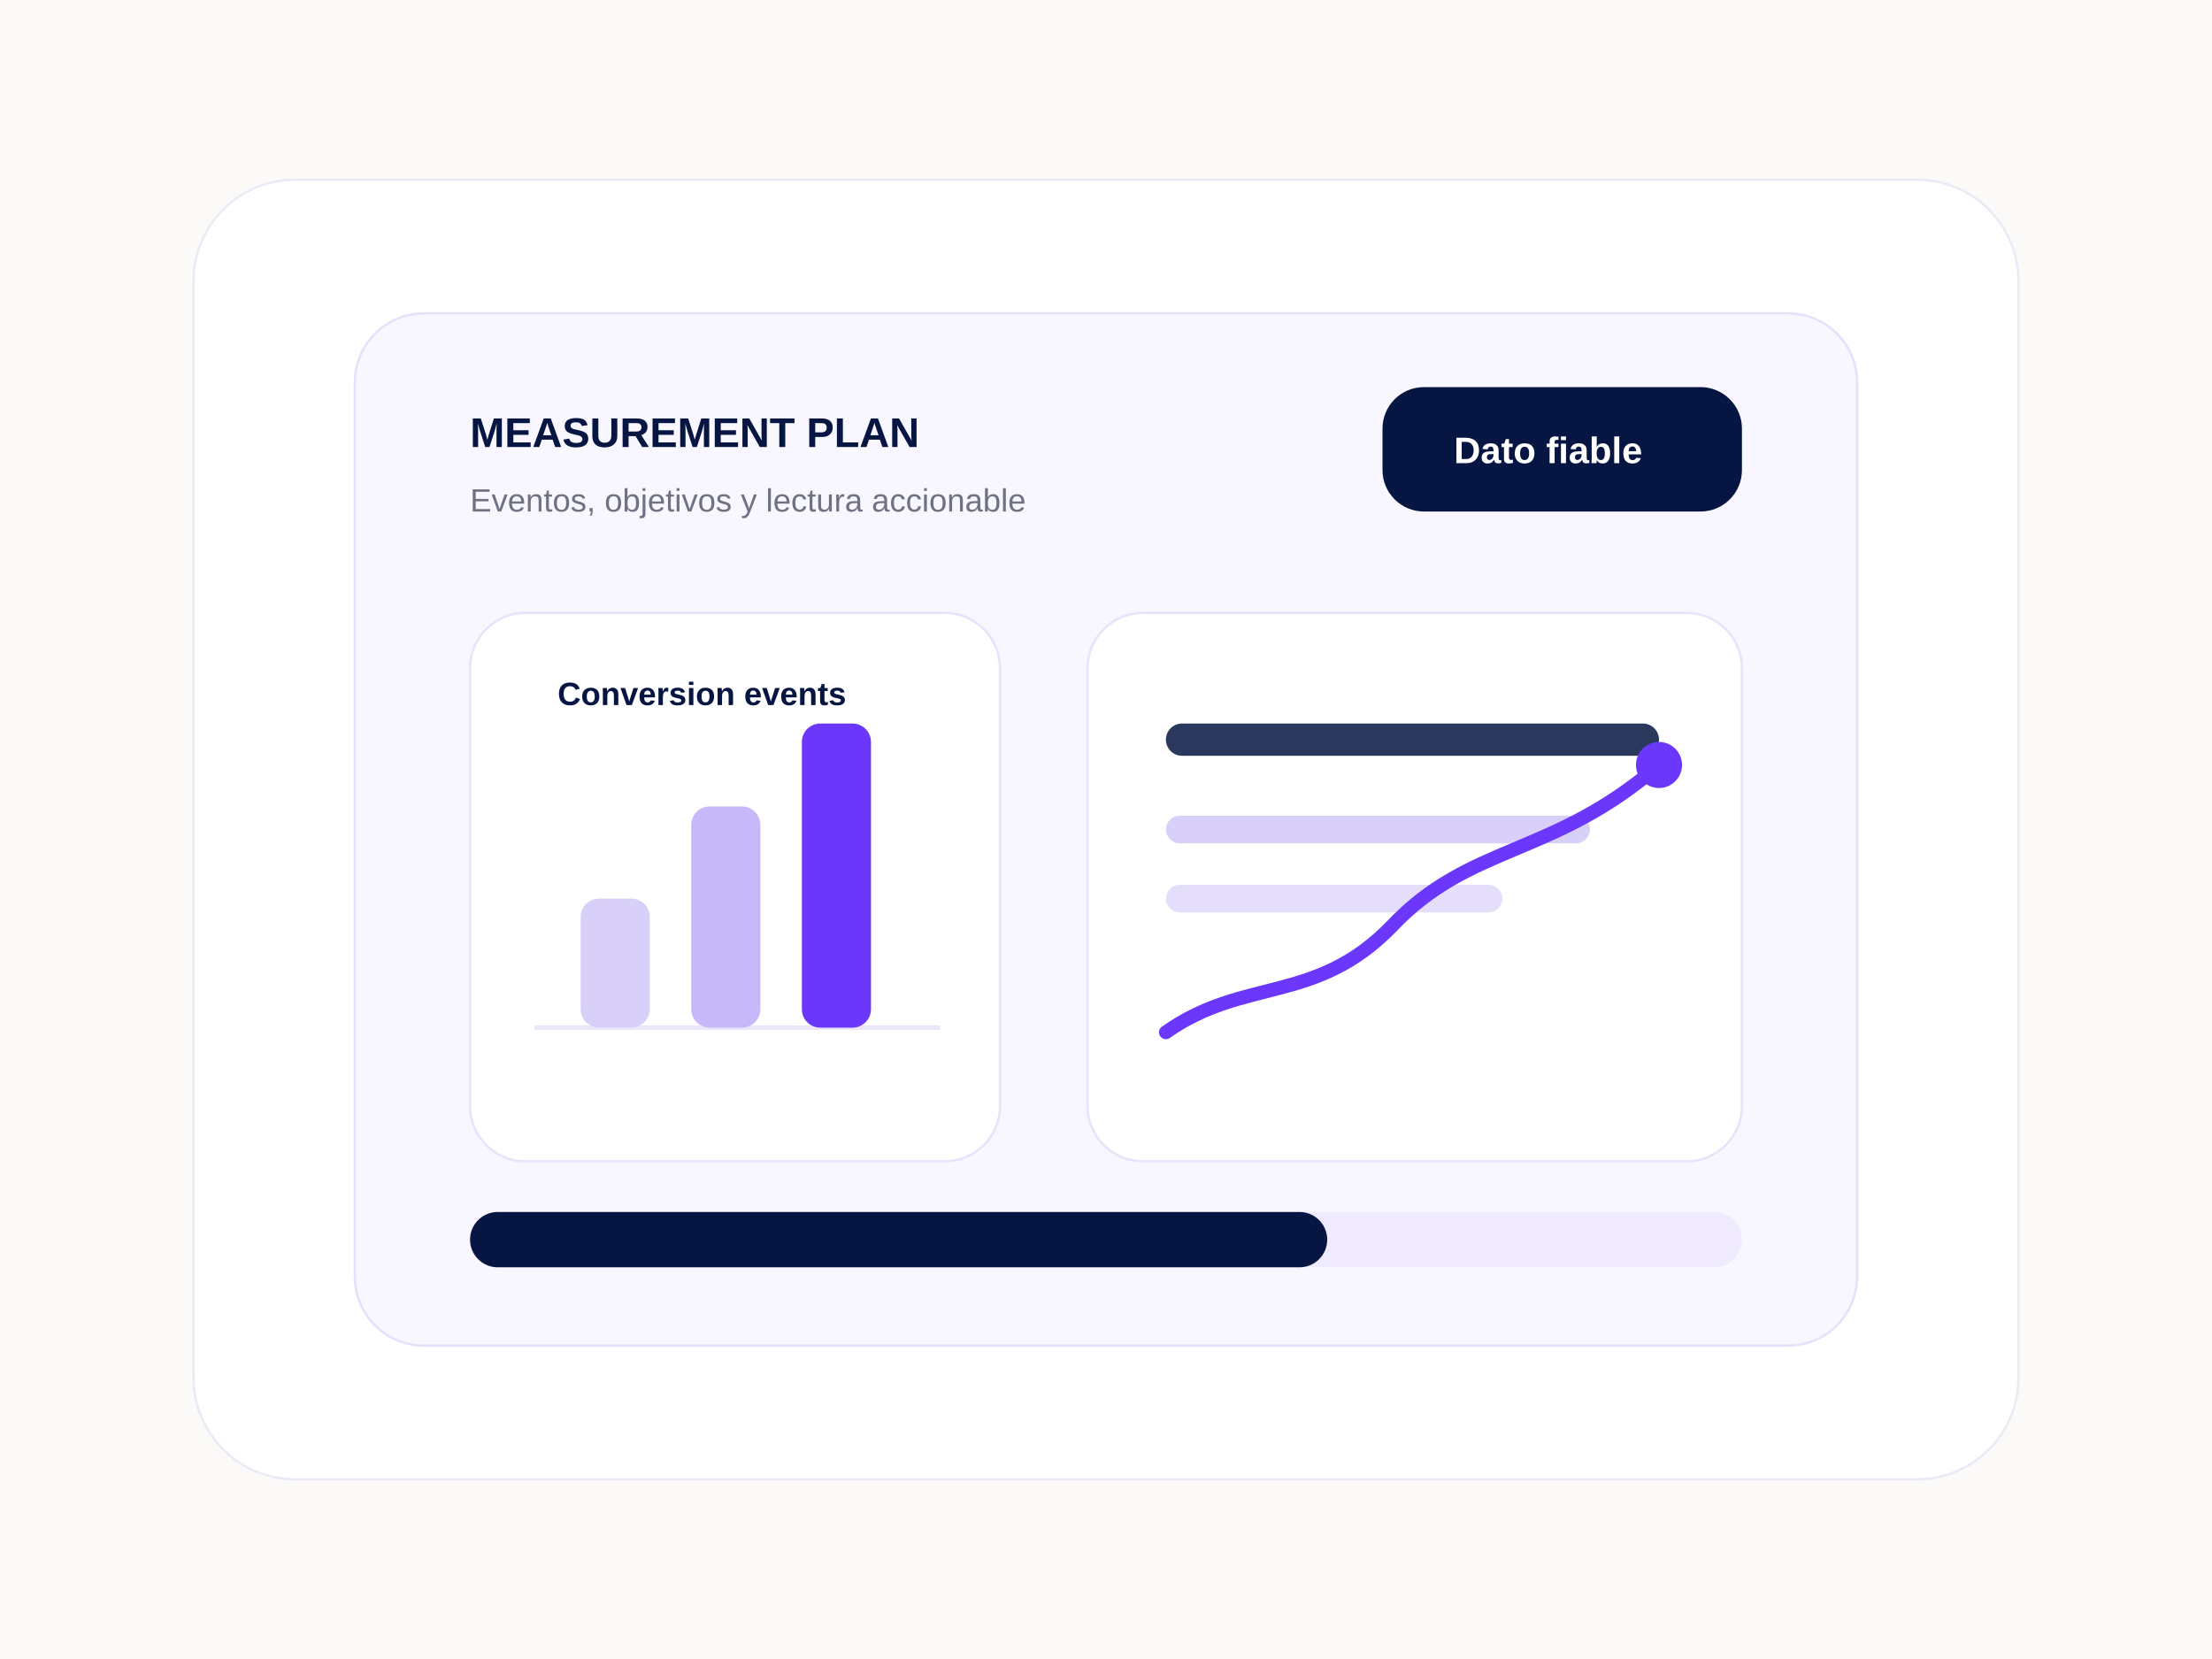
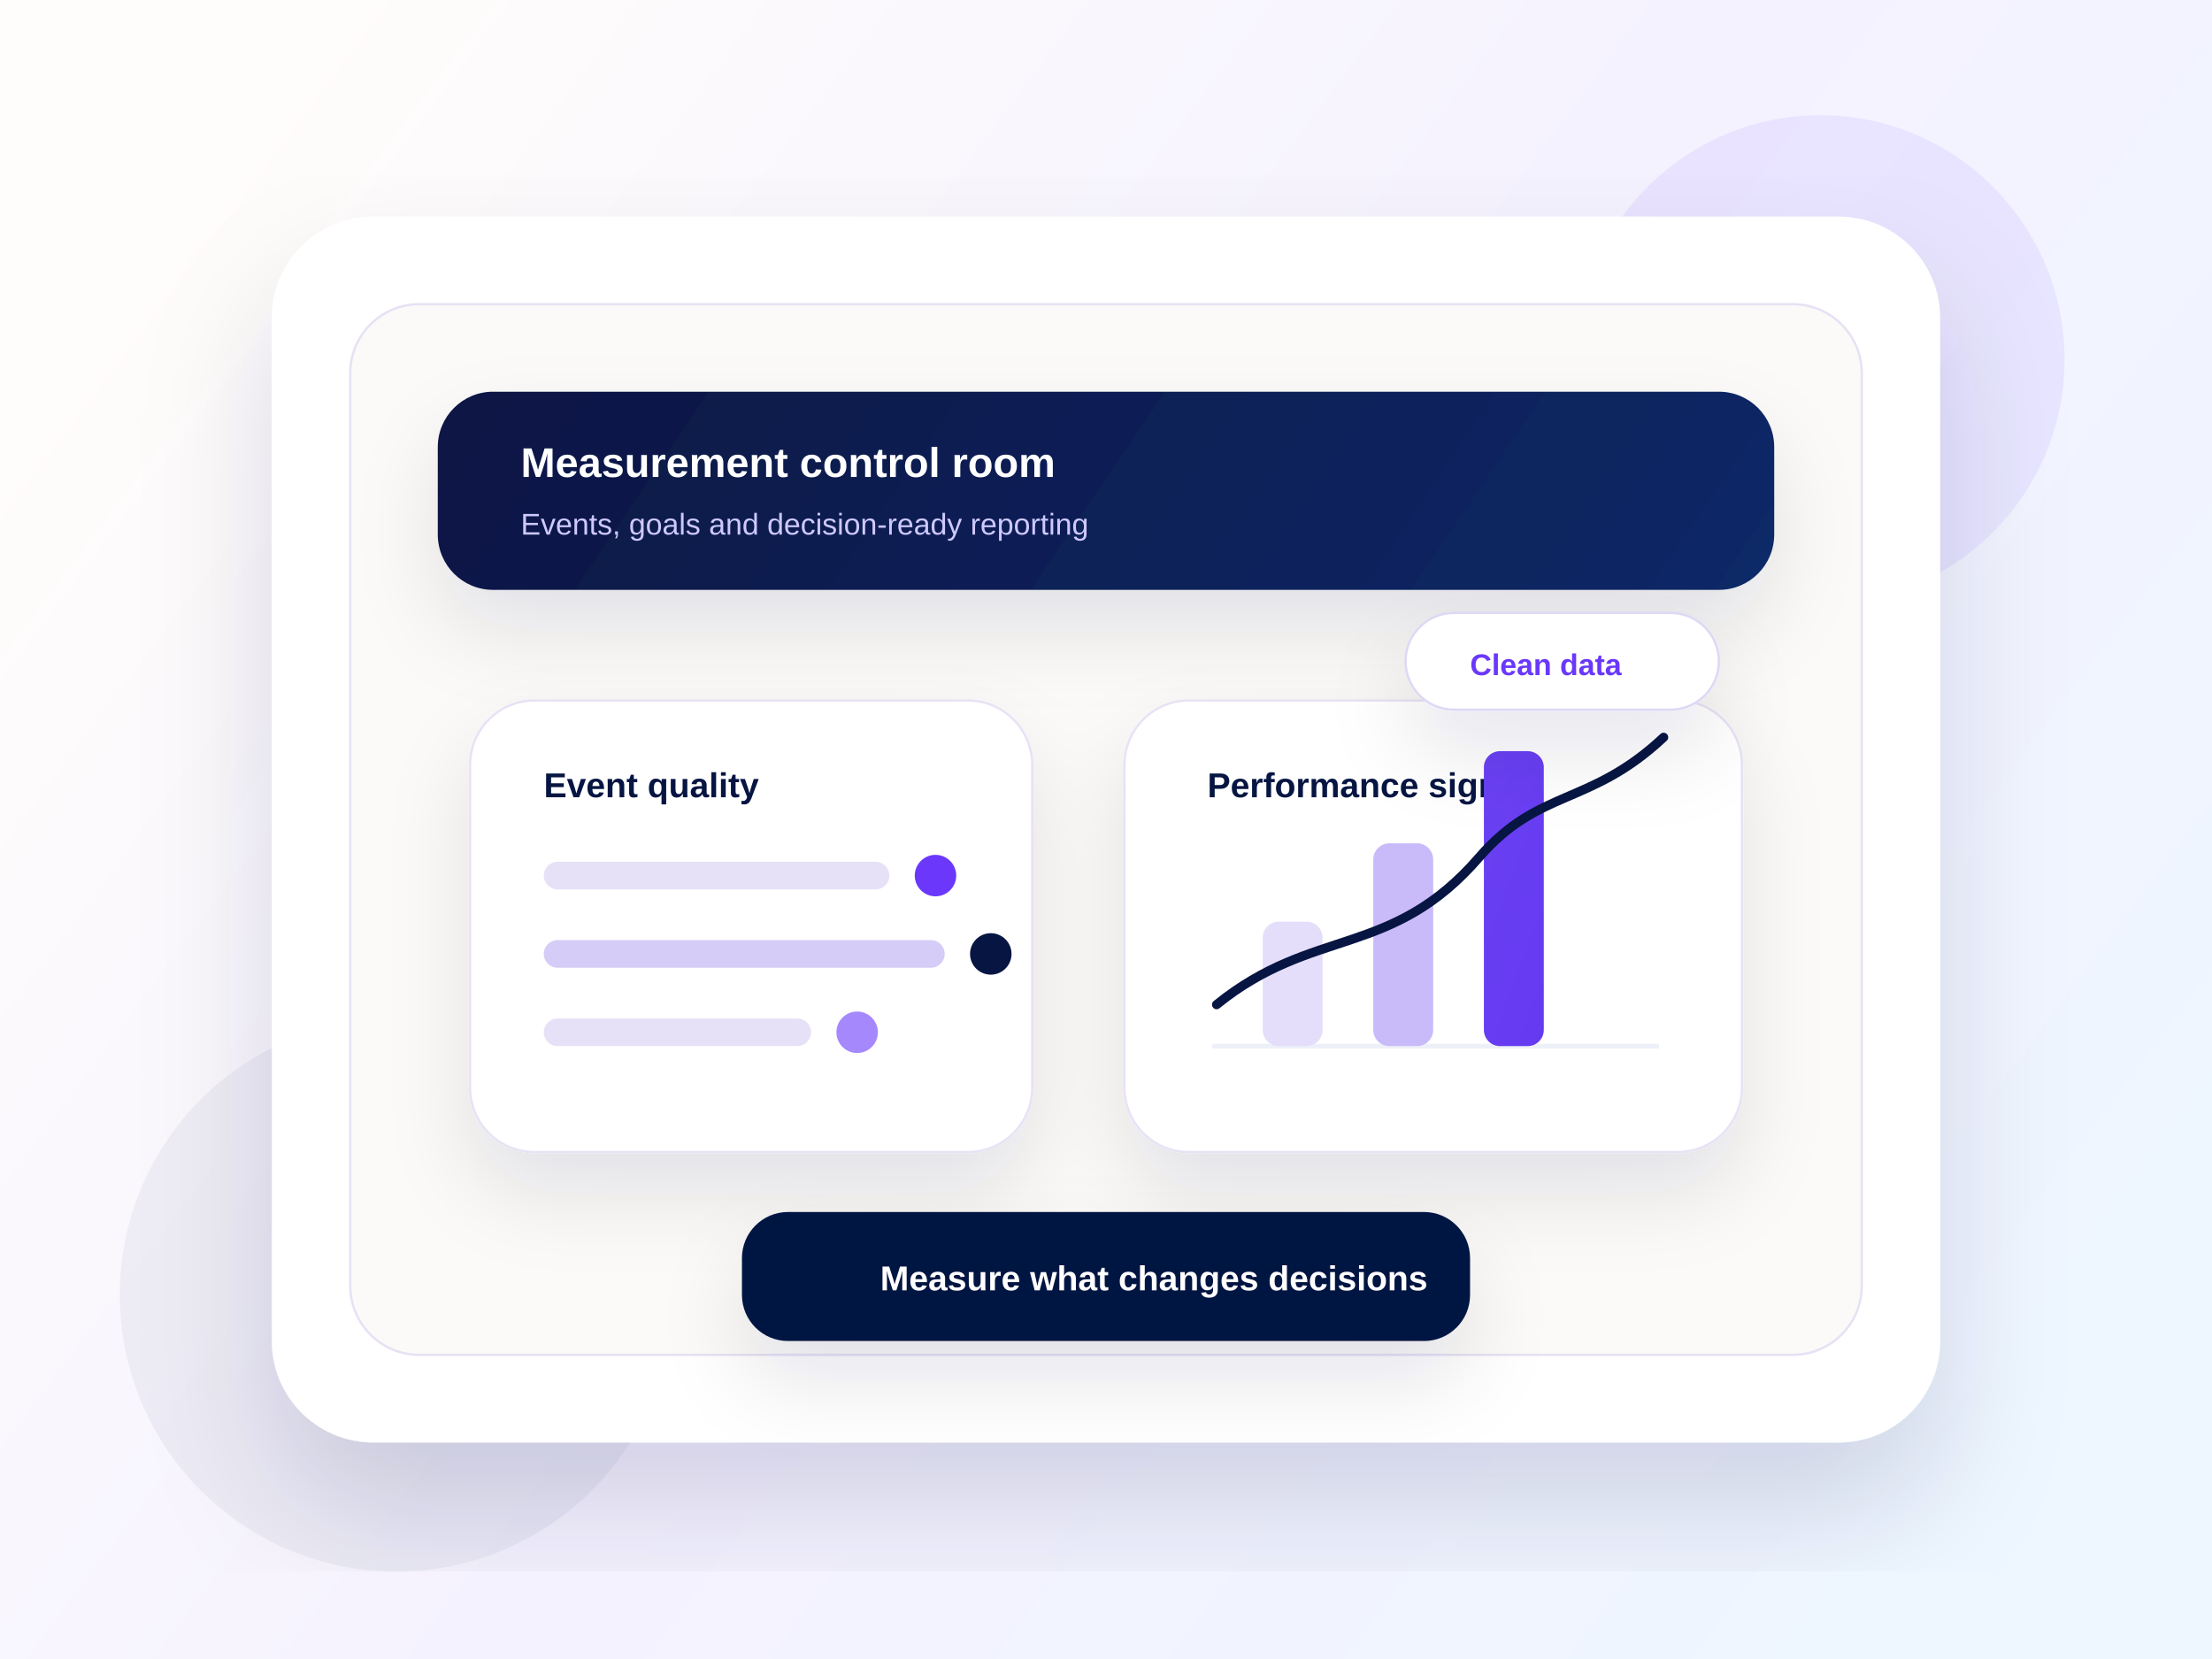
<svg xmlns="http://www.w3.org/2000/svg" width="960" height="720" viewBox="0 0 960 720" fill="none">
-   <rect width="960" height="720" fill="#fbfaf8" />
-   <rect x="84" y="78" width="792" height="564" rx="44" fill="#fff" stroke="#ece8f6" />
-   <rect x="154" y="136" width="652" height="448" rx="30" fill="#f8f6ff" stroke="#e6e0fa" />
-   <text x="204" y="194" fill="#061542" font-family="Arial, sans-serif" font-size="18" font-weight="700">MEASUREMENT PLAN</text>
-   <text x="204" y="222" fill="#6f7282" font-family="Arial, sans-serif" font-size="14">Eventos, objetivos y lectura accionable</text>
-   <rect x="204" y="266" width="230" height="238" rx="24" fill="#fff" stroke="#e8e2fb" />
-   <rect x="472" y="266" width="284" height="238" rx="24" fill="#fff" stroke="#e8e2fb" />
-   <path d="M232 446H408" stroke="#ebe6fa" stroke-width="2" />
-   <rect x="252" y="390" width="30" height="56" rx="8" fill="#d8d0f8" />
-   <rect x="300" y="350" width="30" height="96" rx="8" fill="#c7b9f9" />
-   <rect x="348" y="314" width="30" height="132" rx="8" fill="#6b38fb" />
-   <text x="242" y="306" fill="#061542" font-family="Arial, sans-serif" font-size="14" font-weight="700">Conversion events</text>
-   <rect x="506" y="314" width="214" height="14" rx="7" fill="#061542" opacity=".85" />
-   <rect x="506" y="354" width="184" height="12" rx="6" fill="#d8d0f8" />
-   <rect x="506" y="384" width="146" height="12" rx="6" fill="#e5defa" />
-   <path d="M506 448C540 424 571 436 604 402C638 366 674 372 720 332" stroke="#6b38fb" stroke-width="6" stroke-linecap="round" />
-   <circle cx="720" cy="332" r="10" fill="#6b38fb" />
-   <rect x="600" y="168" width="156" height="54" rx="18" fill="#061542" />
-   <text x="631" y="201" fill="#fff" font-family="Arial, sans-serif" font-size="16" font-weight="700">Dato fiable</text>
-   <rect x="204" y="526" width="552" height="24" rx="12" fill="#efeafd" />
-   <rect x="204" y="526" width="372" height="24" rx="12" fill="#061542" />
+   <defs>
+     <linearGradient id="bg" x1="90" y1="66" x2="864" y2="648" gradientUnits="userSpaceOnUse">
+       <stop stop-color="#fffdfb" />
+       <stop offset=".5" stop-color="#f5f2ff" />
+       <stop offset="1" stop-color="#eef6ff" />
+     </linearGradient>
+     <linearGradient id="navy" x1="170" y1="154" x2="780" y2="568" gradientUnits="userSpaceOnUse">
+       <stop stop-color="#061542" />
+       <stop offset="1" stop-color="#123074" />
+     </linearGradient>
+     <linearGradient id="violet" x1="270" y1="320" x2="742" y2="496" gradientUnits="userSpaceOnUse">
+       <stop stop-color="#8b65ff" />
+       <stop offset="1" stop-color="#5d31ee" />
+     </linearGradient>
+     <filter id="shadow" x="54" y="46" width="852" height="636" filterUnits="userSpaceOnUse" color-interpolation-filters="sRGB">
+       <feDropShadow dx="0" dy="30" stdDeviation="28" flood-color="#061542" flood-opacity=".14" />
+     </filter>
+     <filter id="card" x="0" y="0" width="960" height="720" filterUnits="userSpaceOnUse" color-interpolation-filters="sRGB">
+       <feDropShadow dx="0" dy="18" stdDeviation="18" flood-color="#061542" flood-opacity=".10" />
+     </filter>
+   </defs>
+   <rect width="960" height="720" fill="url(#bg)" />
+   <circle cx="790" cy="156" r="106" fill="#6b38fb" opacity=".08" />
+   <circle cx="172" cy="562" r="120" fill="#061542" opacity=".05" />
+   <g filter="url(#shadow)">
+     <rect x="118" y="94" width="724" height="532" rx="44" fill="#fff" />
+     <rect x="152" y="132" width="656" height="456" rx="30" fill="#fbfaf8" stroke="#e7e1f4" />
+   </g>
+   <g filter="url(#card)">
+     <rect x="190" y="170" width="580" height="86" rx="24" fill="url(#navy)" />
+     <text x="226" y="207" fill="#fff" font-family="Arial, Helvetica, sans-serif" font-size="18" font-weight="700">Measurement control room</text>
+     <text x="226" y="232" fill="#cfc8ff" font-family="Arial, Helvetica, sans-serif" font-size="13">Events, goals and decision-ready reporting</text>
+   </g>
+   <g filter="url(#card)">
+     <rect x="204" y="304" width="244" height="196" rx="28" fill="#fff" stroke="#e8e2f5" />
+     <rect x="488" y="304" width="268" height="196" rx="28" fill="#fff" stroke="#e8e2f5" />
+   </g>
+   <text x="236" y="346" fill="#061542" font-family="Arial, Helvetica, sans-serif" font-size="15" font-weight="700">Event quality</text>
+   <rect x="236" y="374" width="150" height="12" rx="6" fill="#e7e1f7" />
+   <rect x="236" y="408" width="174" height="12" rx="6" fill="#d6ccf8" />
+   <rect x="236" y="442" width="116" height="12" rx="6" fill="#e7e1f7" />
+   <circle cx="406" cy="380" r="9" fill="#6b38fb" />
+   <circle cx="430" cy="414" r="9" fill="#061542" />
+   <circle cx="372" cy="448" r="9" fill="#6b38fb" opacity=".6" />
+   <text x="524" y="346" fill="#061542" font-family="Arial, Helvetica, sans-serif" font-size="15" font-weight="700">Performance signal</text>
+   <path d="M526 454H720" stroke="#edf0f8" stroke-width="2" />
+   <rect x="548" y="400" width="26" height="54" rx="7" fill="#e4defb" />
+   <rect x="596" y="366" width="26" height="88" rx="7" fill="#c9bafa" />
+   <rect x="644" y="326" width="26" height="128" rx="7" fill="url(#violet)" />
+   <path d="M528 436C570 402 604 416 642 372C668 342 690 350 722 320" stroke="#061542" stroke-width="4" stroke-linecap="round" />
+   <g filter="url(#card)">
+     <rect x="610" y="266" width="136" height="42" rx="21" fill="#fff" stroke="#ded8f5" />
+     <text x="638" y="293" fill="#6b38fb" font-family="Arial, Helvetica, sans-serif" font-size="13" font-weight="700">Clean data</text>
+   </g>
+   <g filter="url(#card)">
+     <rect x="322" y="526" width="316" height="56" rx="20" fill="#061542" />
+     <text x="382" y="560" fill="#fff" font-family="Arial, Helvetica, sans-serif" font-size="15" font-weight="700">Measure what changes decisions</text>
+   </g>
</svg>
